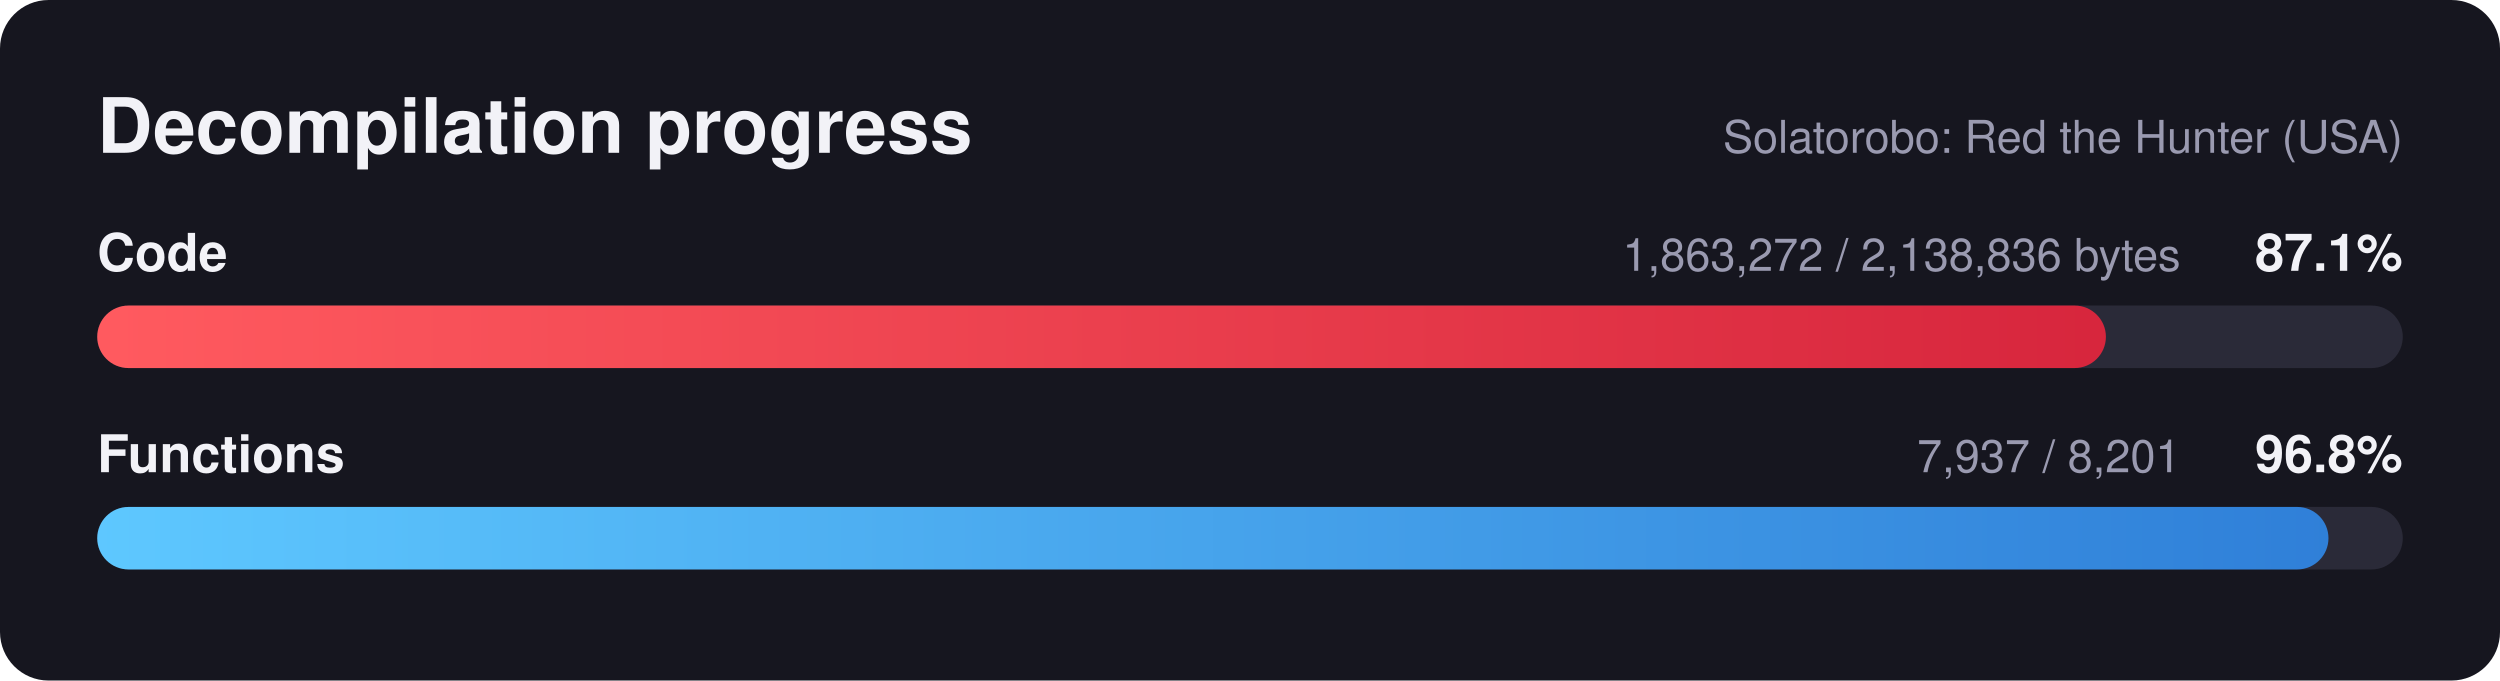
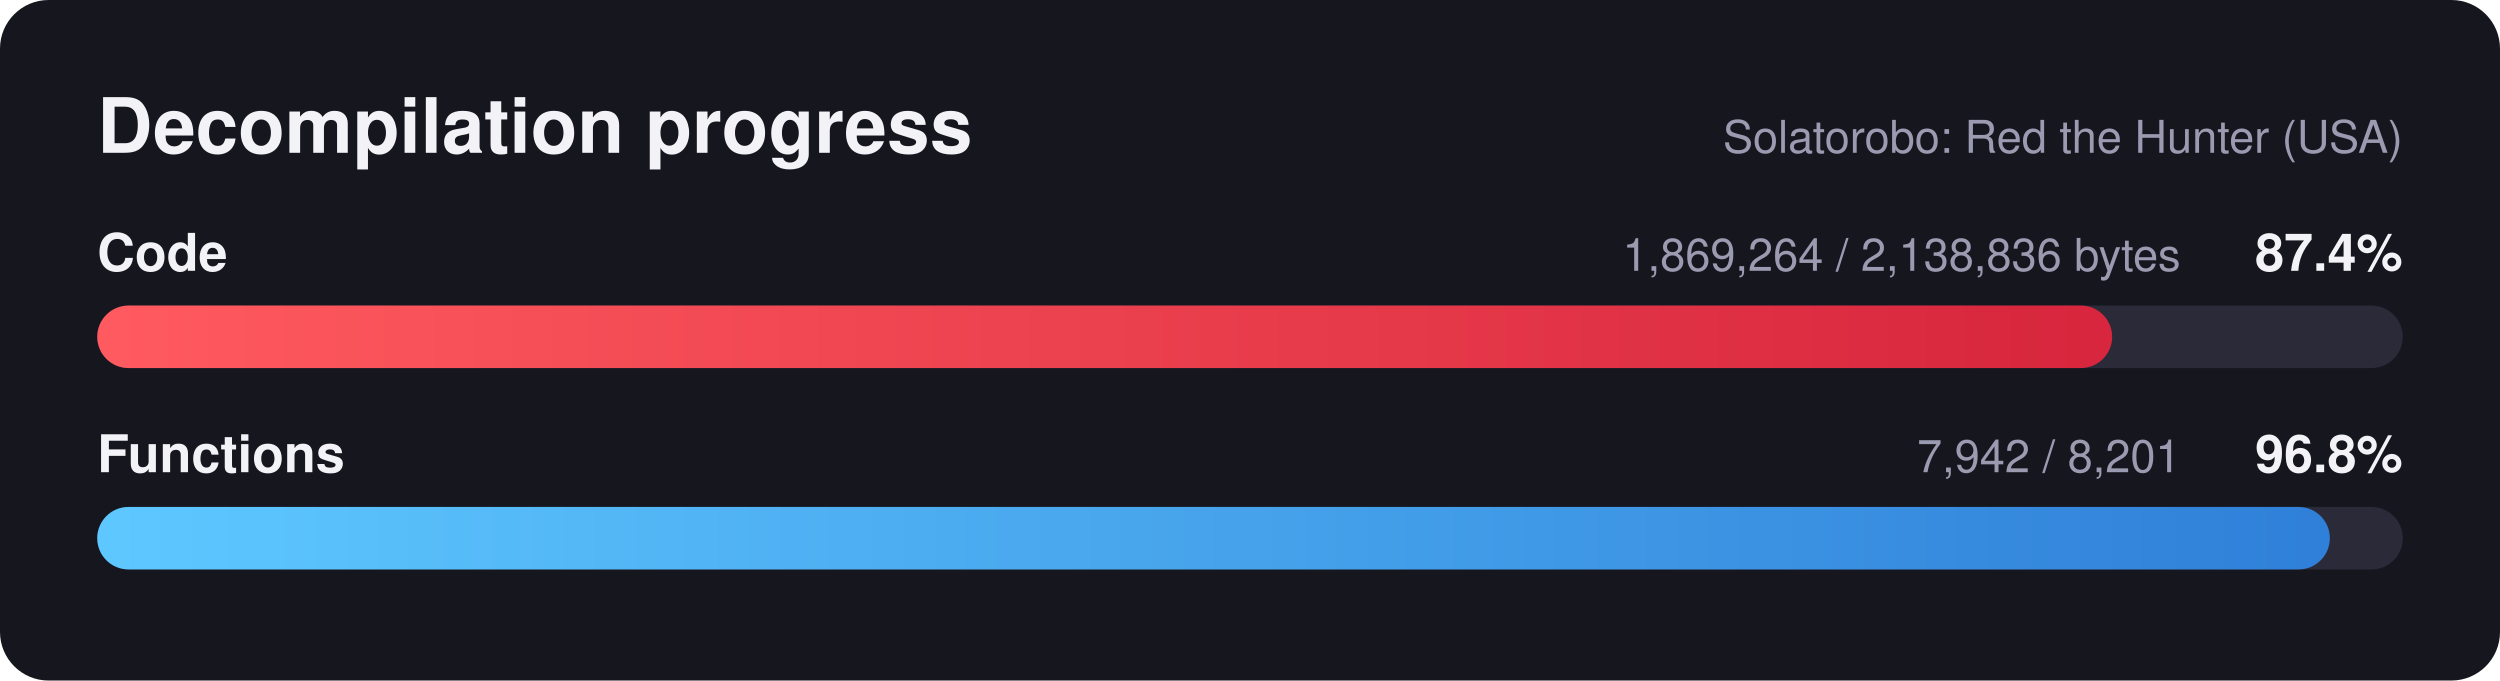
<svg xmlns="http://www.w3.org/2000/svg" width="720" height="196" viewBox="0 0 720 196" font-family="Segoe UI, Helvetica, Arial, sans-serif">
  <defs>
    <linearGradient id="red" x1="0" x2="1" y1="0" y2="0">
      <stop offset="0" stop-color="#ff5a5f" />
      <stop offset="1" stop-color="#d7263d" />
    </linearGradient>
    <linearGradient id="blue" x1="0" x2="1" y1="0" y2="0">
      <stop offset="0" stop-color="#5ec8ff" />
      <stop offset="1" stop-color="#2f7fd8" />
    </linearGradient>
  </defs>
  <rect width="720" height="196" rx="14" fill="#16161f" />
  <text x="28" y="44" fill="#f2f2f7" font-size="22" font-weight="700">Decompilation progress</text>
  <text x="692" y="44" fill="#9a9ab0" font-size="13" text-anchor="end">Solatorobo: Red the Hunter (USA)</text>
  <text x="28" y="78" fill="#f2f2f7" font-size="15" font-weight="600">Code</text>
-   <text x="692" y="78" fill="#f2f2f7" font-size="15" font-weight="700" text-anchor="end">87.1%</text>
-   <text x="628" y="78" fill="#9a9ab0" font-size="13" text-anchor="end">1,863,272 / 2,138,836 bytes</text>
+   <text x="692" y="78" fill="#f2f2f7" font-size="15" font-weight="700" text-anchor="end">87.4%</text>
+   <text x="628" y="78" fill="#9a9ab0" font-size="13" text-anchor="end">1,869,264 / 2,138,836 bytes</text>
  <rect x="28" y="88" width="664" height="18" rx="9.0" fill="#2a2a38" />
-   <rect x="28" y="88" width="578.5" height="18" rx="9.0" fill="url(#red)" />
+   <rect x="28" y="88" width="580.3" height="18" rx="9.0" fill="url(#red)" />
  <text x="28" y="136" fill="#f2f2f7" font-size="15" font-weight="600">Functions</text>
  <text x="692" y="136" fill="#f2f2f7" font-size="15" font-weight="700" text-anchor="end">96.8%</text>
-   <text x="628" y="136" fill="#9a9ab0" font-size="13" text-anchor="end">7,937 / 8,201</text>
+   <text x="628" y="136" fill="#9a9ab0" font-size="13" text-anchor="end">7,942 / 8,201</text>
  <rect x="28" y="146" width="664" height="18" rx="9.0" fill="#2a2a38" />
-   <rect x="28" y="146" width="642.6" height="18" rx="9.0" fill="url(#blue)" />
+   <rect x="28" y="146" width="643.0" height="18" rx="9.0" fill="url(#blue)" />
</svg>
